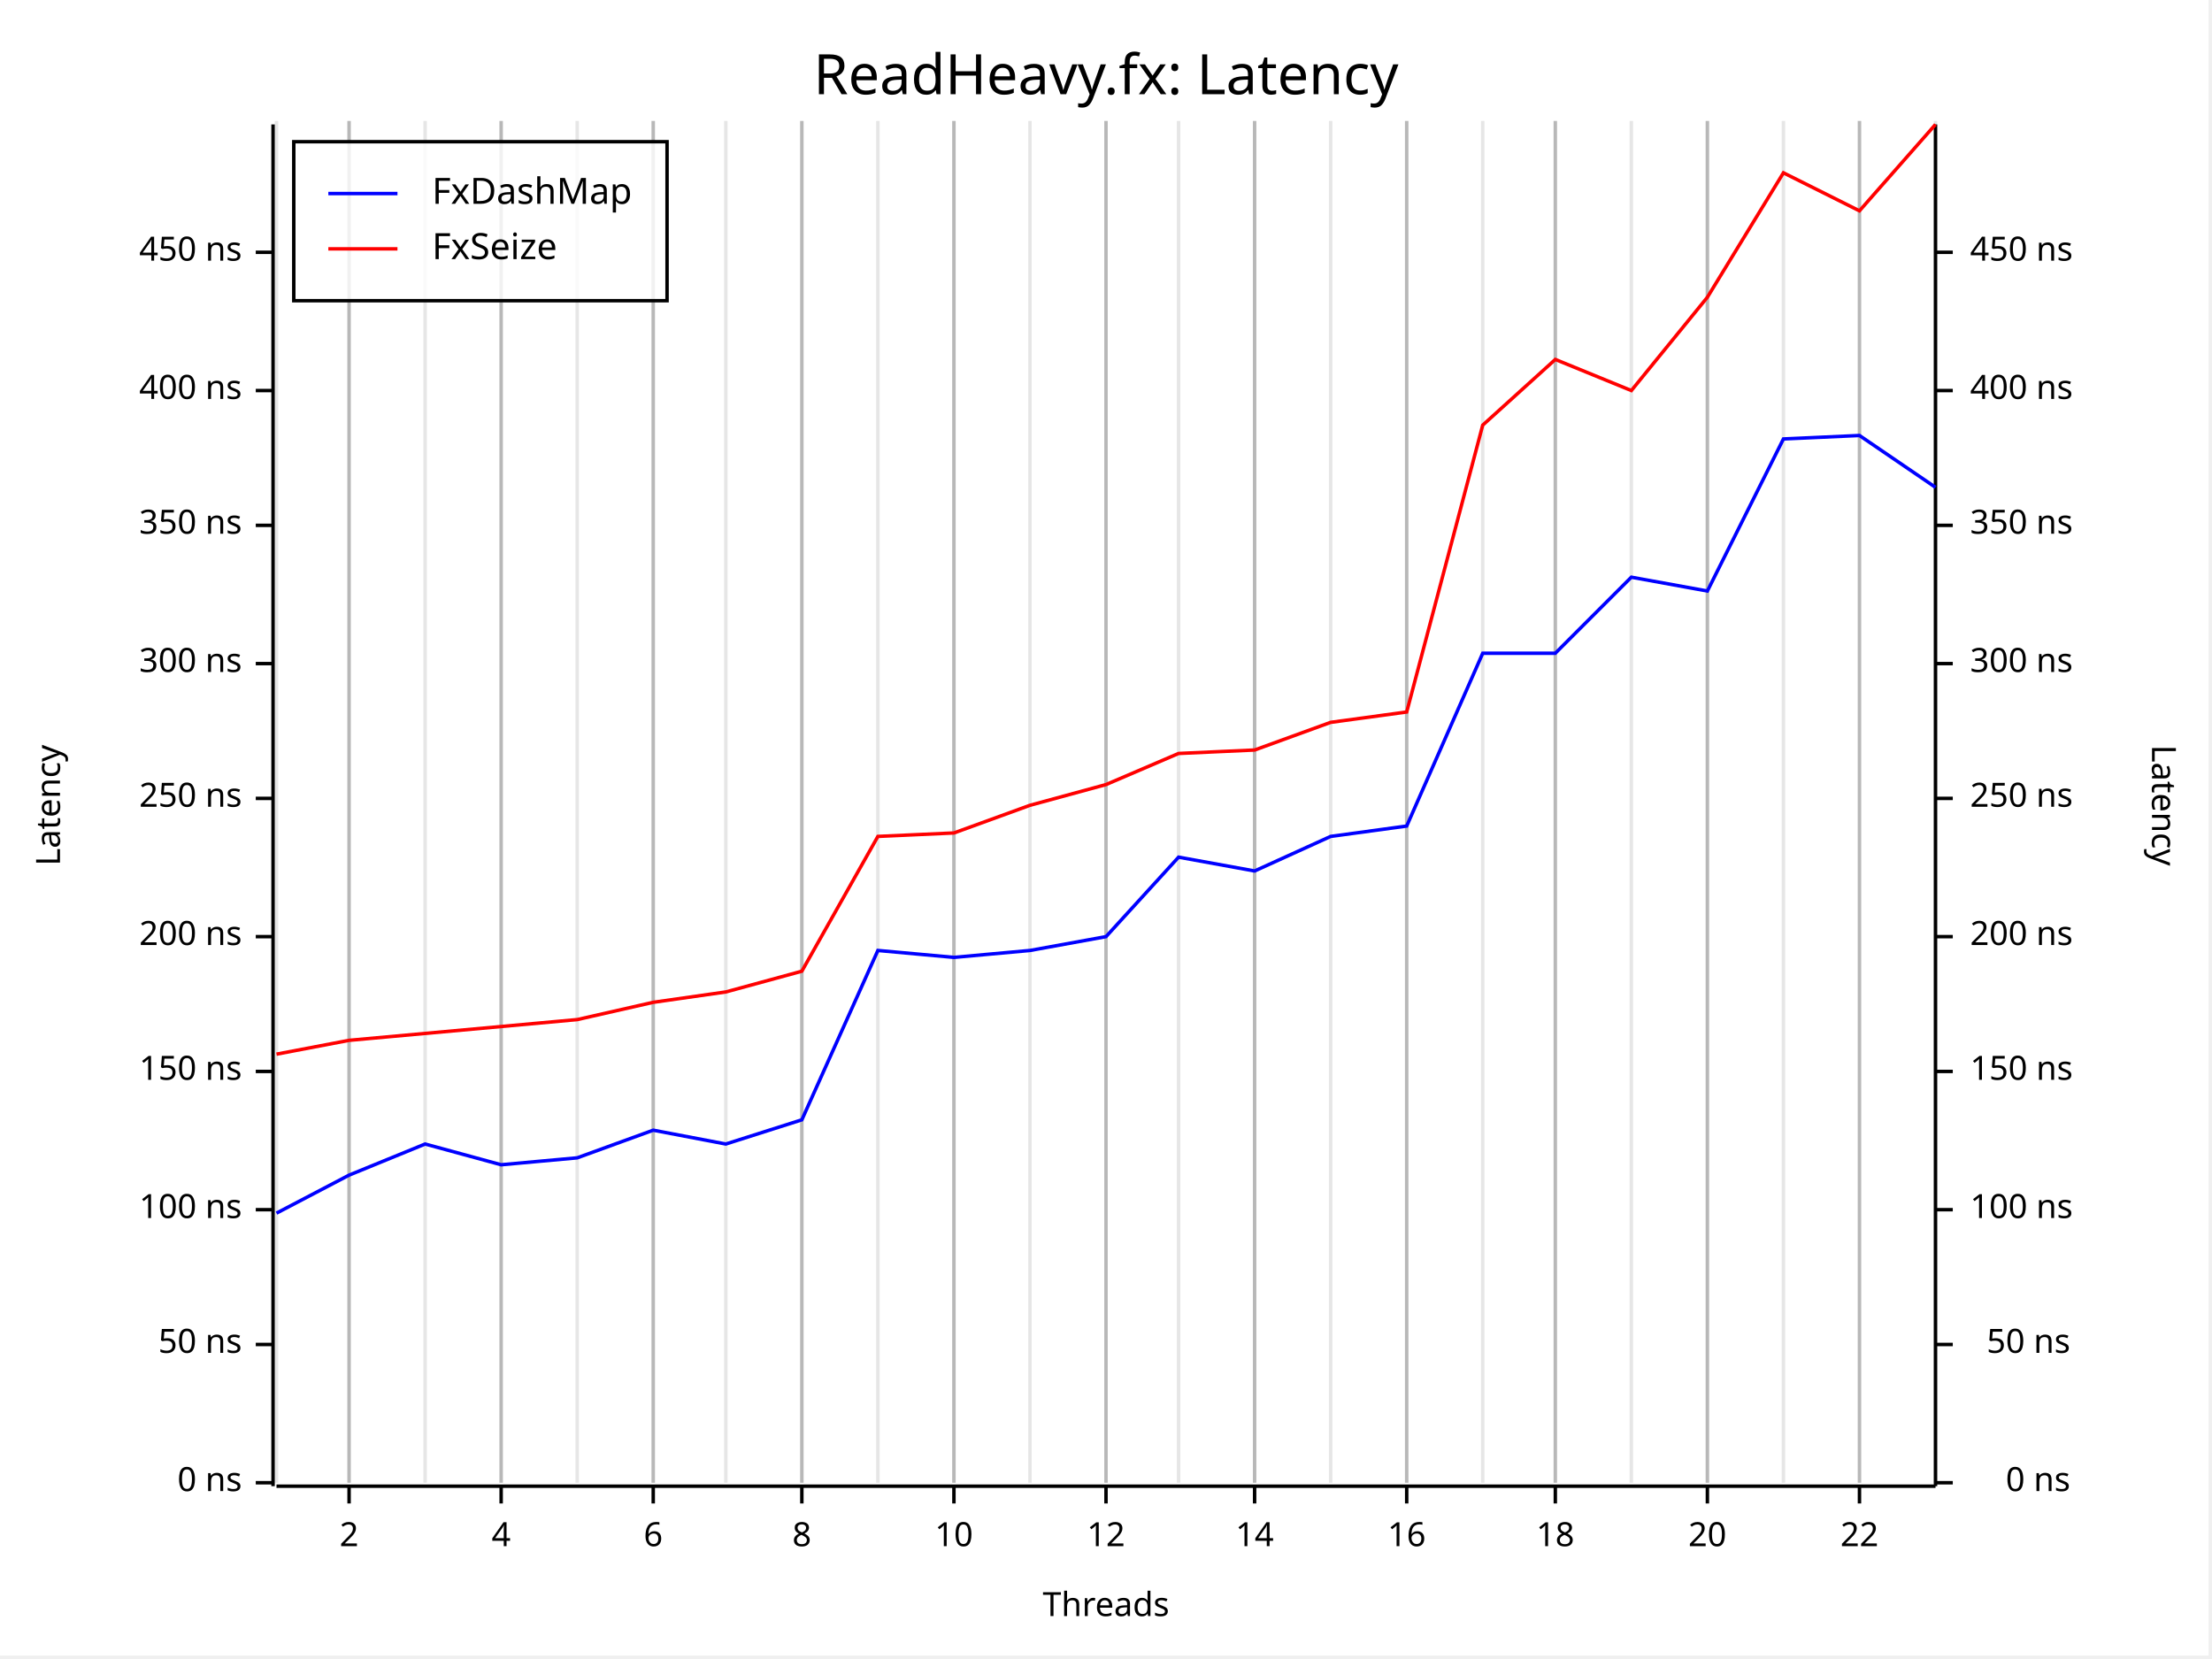
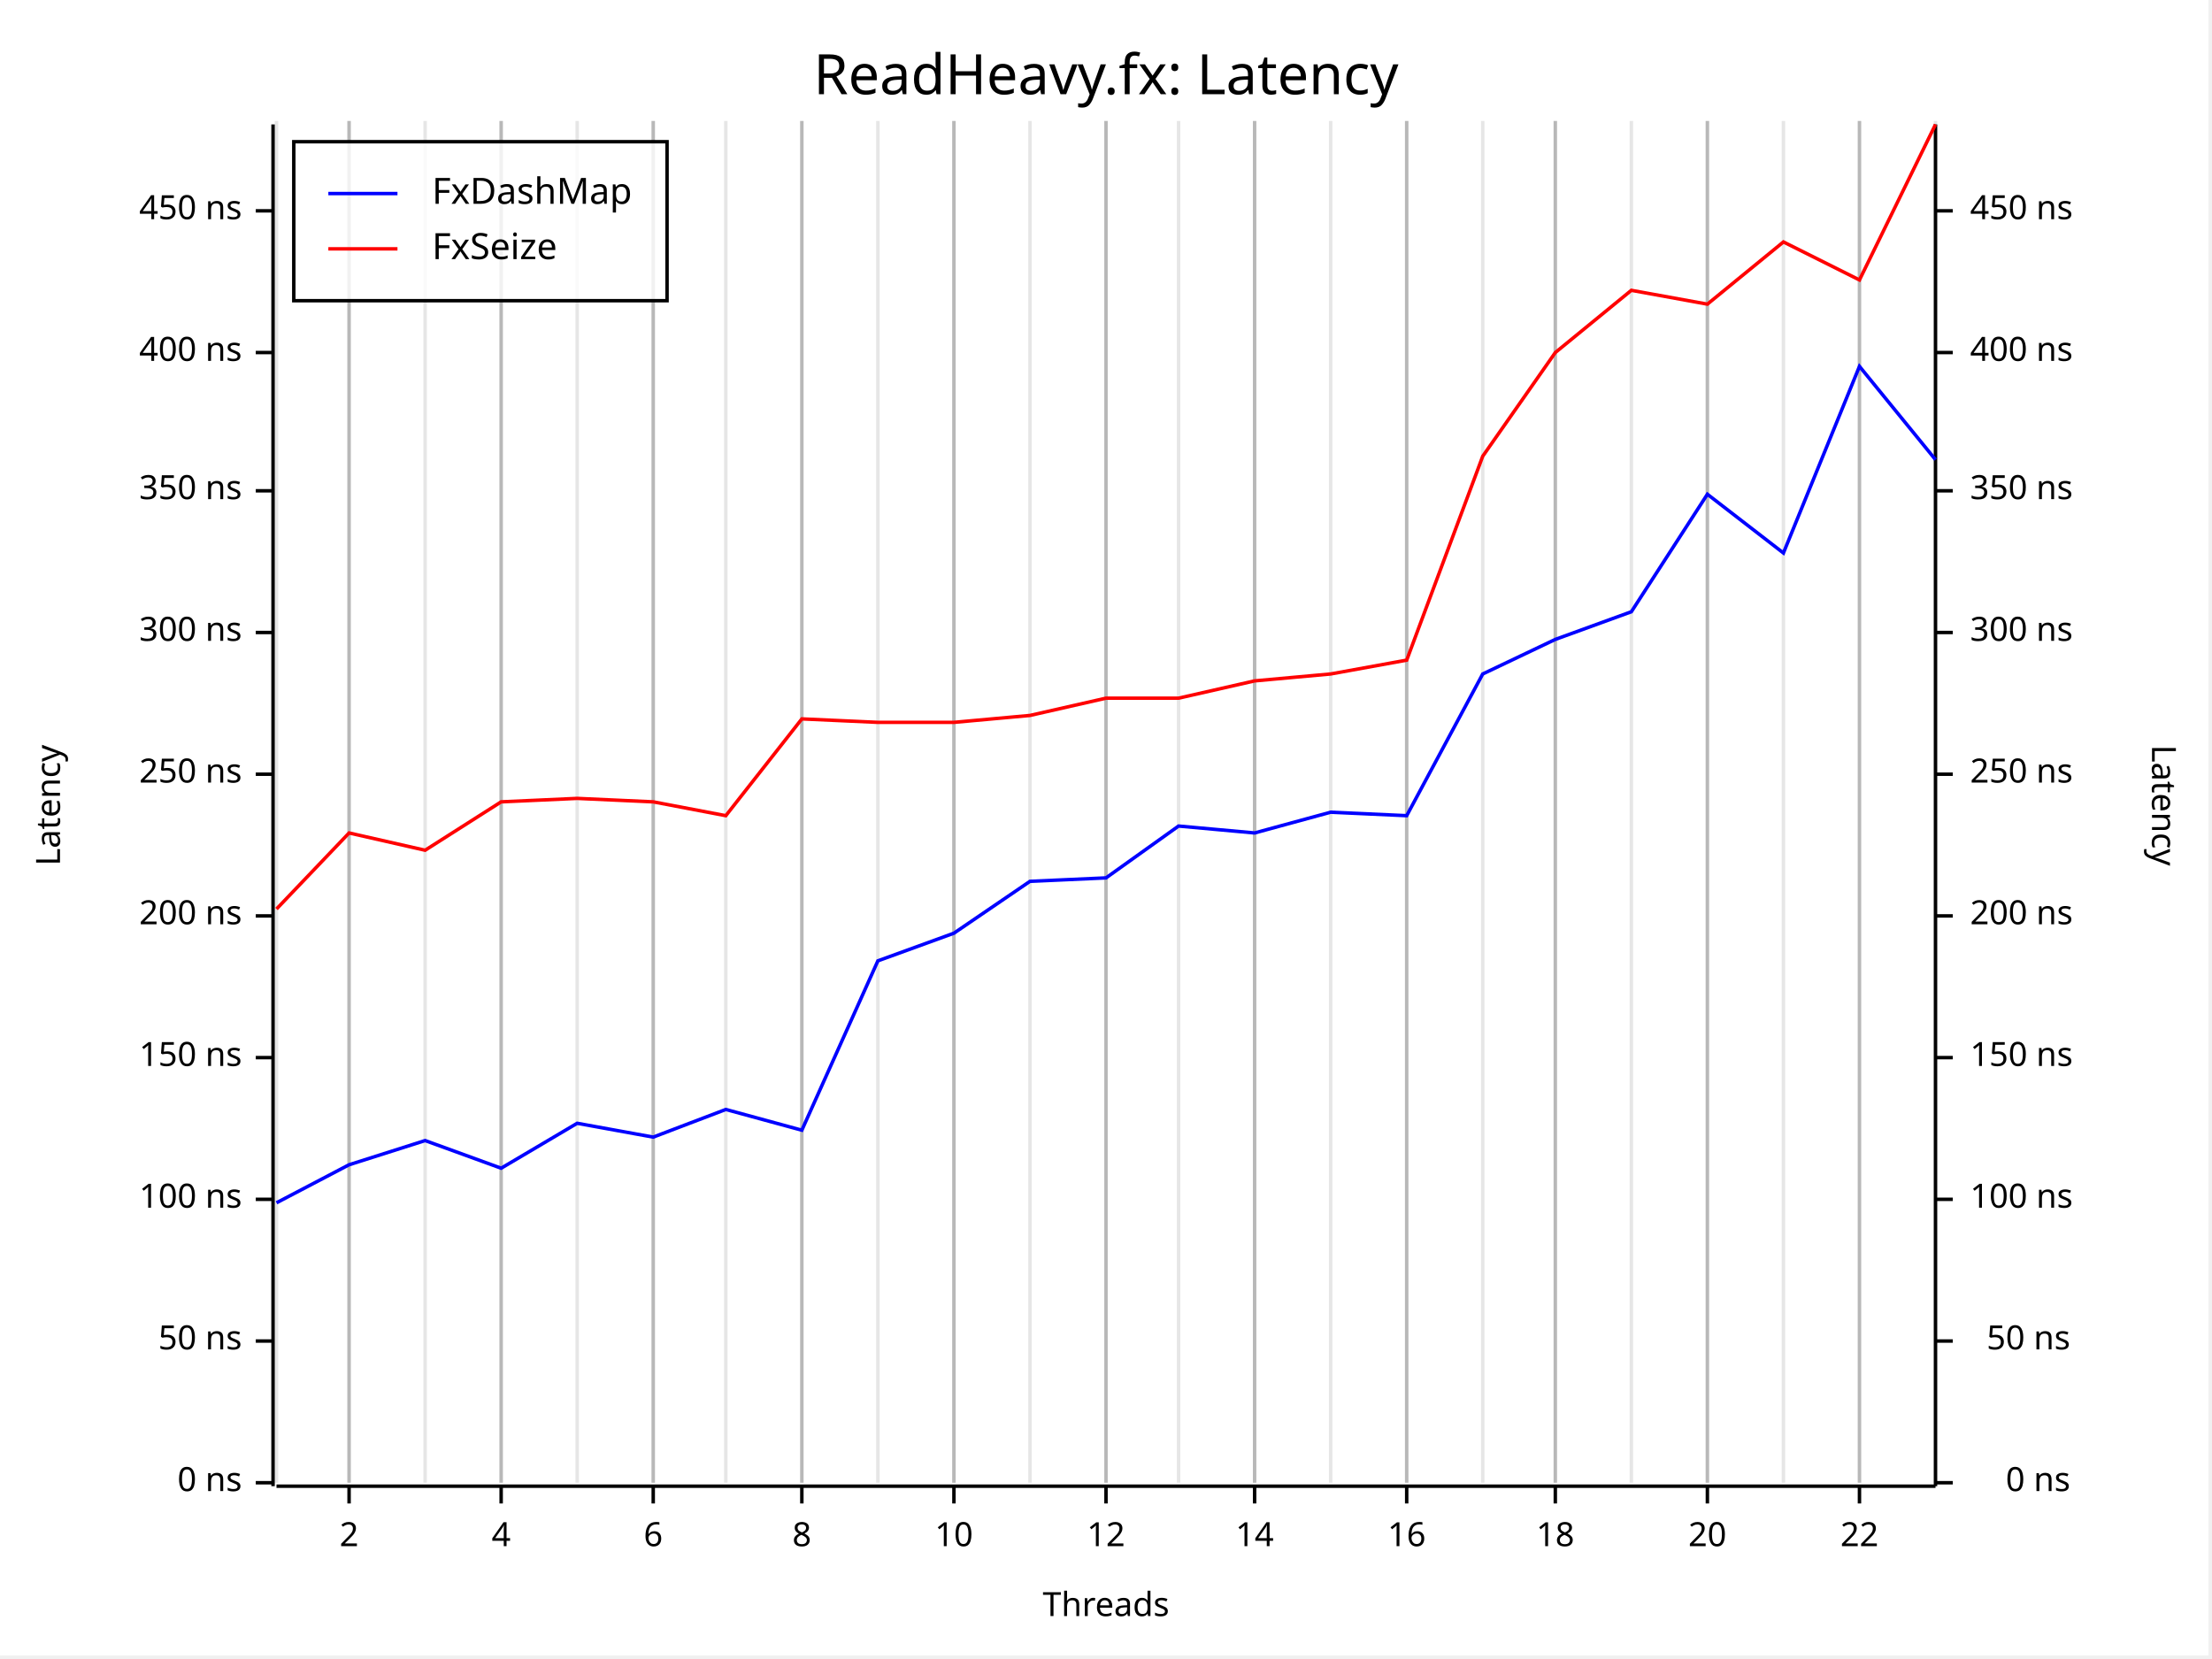
<svg xmlns="http://www.w3.org/2000/svg" width="640" height="480" viewBox="0 0 640 480">
  <rect x="0" y="0" width="639" height="479" opacity="1" fill="#FFFFFF" stroke="none" />
  <text x="320" y="15" dy="0.76em" text-anchor="middle" font-family="Fira Code" font-size="16.129" opacity="1" fill="#000000">
ReadHeavy.fx: Latency
</text>
  <line opacity="0.1" stroke="#000000" stroke-width="1" x1="80" y1="429" x2="80" y2="35" />
  <line opacity="0.1" stroke="#000000" stroke-width="1" x1="101" y1="429" x2="101" y2="35" />
  <line opacity="0.1" stroke="#000000" stroke-width="1" x1="123" y1="429" x2="123" y2="35" />
  <line opacity="0.1" stroke="#000000" stroke-width="1" x1="145" y1="429" x2="145" y2="35" />
  <line opacity="0.1" stroke="#000000" stroke-width="1" x1="167" y1="429" x2="167" y2="35" />
  <line opacity="0.1" stroke="#000000" stroke-width="1" x1="189" y1="429" x2="189" y2="35" />
  <line opacity="0.1" stroke="#000000" stroke-width="1" x1="210" y1="429" x2="210" y2="35" />
  <line opacity="0.1" stroke="#000000" stroke-width="1" x1="232" y1="429" x2="232" y2="35" />
  <line opacity="0.1" stroke="#000000" stroke-width="1" x1="254" y1="429" x2="254" y2="35" />
  <line opacity="0.1" stroke="#000000" stroke-width="1" x1="276" y1="429" x2="276" y2="35" />
  <line opacity="0.1" stroke="#000000" stroke-width="1" x1="298" y1="429" x2="298" y2="35" />
  <line opacity="0.1" stroke="#000000" stroke-width="1" x1="320" y1="429" x2="320" y2="35" />
  <line opacity="0.1" stroke="#000000" stroke-width="1" x1="341" y1="429" x2="341" y2="35" />
  <line opacity="0.1" stroke="#000000" stroke-width="1" x1="363" y1="429" x2="363" y2="35" />
  <line opacity="0.1" stroke="#000000" stroke-width="1" x1="385" y1="429" x2="385" y2="35" />
  <line opacity="0.1" stroke="#000000" stroke-width="1" x1="407" y1="429" x2="407" y2="35" />
  <line opacity="0.1" stroke="#000000" stroke-width="1" x1="429" y1="429" x2="429" y2="35" />
  <line opacity="0.1" stroke="#000000" stroke-width="1" x1="450" y1="429" x2="450" y2="35" />
  <line opacity="0.1" stroke="#000000" stroke-width="1" x1="472" y1="429" x2="472" y2="35" />
  <line opacity="0.1" stroke="#000000" stroke-width="1" x1="494" y1="429" x2="494" y2="35" />
  <line opacity="0.1" stroke="#000000" stroke-width="1" x1="516" y1="429" x2="516" y2="35" />
  <line opacity="0.1" stroke="#000000" stroke-width="1" x1="538" y1="429" x2="538" y2="35" />
  <line opacity="0.1" stroke="#000000" stroke-width="1" x1="560" y1="429" x2="560" y2="35" />
  <text x="10" y="233" dy="0.76em" text-anchor="middle" font-family="sans-serif" font-size="9.677" opacity="1" fill="#000000" transform="rotate(270, 10, 233)">
Latency
</text>
  <text x="320" y="470" dy="-0.5ex" text-anchor="middle" font-family="sans-serif" font-size="9.677" opacity="1" fill="#000000">
Threads
</text>
  <text x="630" y="233" dy="0.76em" text-anchor="middle" font-family="sans-serif" font-size="9.677" opacity="1" fill="#000000" transform="rotate(90, 630, 233)">
Latency
</text>
  <line opacity="0.2" stroke="#000000" stroke-width="1" x1="101" y1="429" x2="101" y2="35" />
  <line opacity="0.2" stroke="#000000" stroke-width="1" x1="145" y1="429" x2="145" y2="35" />
  <line opacity="0.2" stroke="#000000" stroke-width="1" x1="189" y1="429" x2="189" y2="35" />
  <line opacity="0.2" stroke="#000000" stroke-width="1" x1="232" y1="429" x2="232" y2="35" />
  <line opacity="0.2" stroke="#000000" stroke-width="1" x1="276" y1="429" x2="276" y2="35" />
  <line opacity="0.2" stroke="#000000" stroke-width="1" x1="320" y1="429" x2="320" y2="35" />
  <line opacity="0.2" stroke="#000000" stroke-width="1" x1="363" y1="429" x2="363" y2="35" />
  <line opacity="0.2" stroke="#000000" stroke-width="1" x1="407" y1="429" x2="407" y2="35" />
  <line opacity="0.2" stroke="#000000" stroke-width="1" x1="450" y1="429" x2="450" y2="35" />
  <line opacity="0.2" stroke="#000000" stroke-width="1" x1="494" y1="429" x2="494" y2="35" />
  <line opacity="0.2" stroke="#000000" stroke-width="1" x1="538" y1="429" x2="538" y2="35" />
  <polyline fill="none" opacity="1" stroke="#000000" stroke-width="1" points="79,36 79,430 " />
  <text x="70" y="429" dy="0.5ex" text-anchor="end" font-family="sans-serif" font-size="9.677" opacity="1" fill="#000000">
0 ns
</text>
  <polyline fill="none" opacity="1" stroke="#000000" stroke-width="1" points="74,429 79,429 " />
-   <text x="70" y="389" dy="0.5ex" text-anchor="end" font-family="sans-serif" font-size="9.677" opacity="1" fill="#000000">
+   <text x="70" y="388" dy="0.5ex" text-anchor="end" font-family="sans-serif" font-size="9.677" opacity="1" fill="#000000">
50 ns
</text>
-   <polyline fill="none" opacity="1" stroke="#000000" stroke-width="1" points="74,389 79,389 " />
-   <text x="70" y="350" dy="0.5ex" text-anchor="end" font-family="sans-serif" font-size="9.677" opacity="1" fill="#000000">
+   <polyline fill="none" opacity="1" stroke="#000000" stroke-width="1" points="74,388 79,388 " />
+   <text x="70" y="347" dy="0.5ex" text-anchor="end" font-family="sans-serif" font-size="9.677" opacity="1" fill="#000000">
100 ns
</text>
-   <polyline fill="none" opacity="1" stroke="#000000" stroke-width="1" points="74,350 79,350 " />
-   <text x="70" y="310" dy="0.5ex" text-anchor="end" font-family="sans-serif" font-size="9.677" opacity="1" fill="#000000">
+   <polyline fill="none" opacity="1" stroke="#000000" stroke-width="1" points="74,347 79,347 " />
+   <text x="70" y="306" dy="0.5ex" text-anchor="end" font-family="sans-serif" font-size="9.677" opacity="1" fill="#000000">
150 ns
</text>
-   <polyline fill="none" opacity="1" stroke="#000000" stroke-width="1" points="74,310 79,310 " />
-   <text x="70" y="271" dy="0.5ex" text-anchor="end" font-family="sans-serif" font-size="9.677" opacity="1" fill="#000000">
+   <polyline fill="none" opacity="1" stroke="#000000" stroke-width="1" points="74,306 79,306 " />
+   <text x="70" y="265" dy="0.5ex" text-anchor="end" font-family="sans-serif" font-size="9.677" opacity="1" fill="#000000">
200 ns
</text>
-   <polyline fill="none" opacity="1" stroke="#000000" stroke-width="1" points="74,271 79,271 " />
-   <text x="70" y="231" dy="0.5ex" text-anchor="end" font-family="sans-serif" font-size="9.677" opacity="1" fill="#000000">
+   <polyline fill="none" opacity="1" stroke="#000000" stroke-width="1" points="74,265 79,265 " />
+   <text x="70" y="224" dy="0.5ex" text-anchor="end" font-family="sans-serif" font-size="9.677" opacity="1" fill="#000000">
250 ns
</text>
-   <polyline fill="none" opacity="1" stroke="#000000" stroke-width="1" points="74,231 79,231 " />
-   <text x="70" y="192" dy="0.5ex" text-anchor="end" font-family="sans-serif" font-size="9.677" opacity="1" fill="#000000">
+   <polyline fill="none" opacity="1" stroke="#000000" stroke-width="1" points="74,224 79,224 " />
+   <text x="70" y="183" dy="0.5ex" text-anchor="end" font-family="sans-serif" font-size="9.677" opacity="1" fill="#000000">
300 ns
</text>
-   <polyline fill="none" opacity="1" stroke="#000000" stroke-width="1" points="74,192 79,192 " />
-   <text x="70" y="152" dy="0.5ex" text-anchor="end" font-family="sans-serif" font-size="9.677" opacity="1" fill="#000000">
+   <polyline fill="none" opacity="1" stroke="#000000" stroke-width="1" points="74,183 79,183 " />
+   <text x="70" y="142" dy="0.5ex" text-anchor="end" font-family="sans-serif" font-size="9.677" opacity="1" fill="#000000">
350 ns
</text>
-   <polyline fill="none" opacity="1" stroke="#000000" stroke-width="1" points="74,152 79,152 " />
-   <text x="70" y="113" dy="0.5ex" text-anchor="end" font-family="sans-serif" font-size="9.677" opacity="1" fill="#000000">
+   <polyline fill="none" opacity="1" stroke="#000000" stroke-width="1" points="74,142 79,142 " />
+   <text x="70" y="102" dy="0.5ex" text-anchor="end" font-family="sans-serif" font-size="9.677" opacity="1" fill="#000000">
400 ns
</text>
-   <polyline fill="none" opacity="1" stroke="#000000" stroke-width="1" points="74,113 79,113 " />
-   <text x="70" y="73" dy="0.5ex" text-anchor="end" font-family="sans-serif" font-size="9.677" opacity="1" fill="#000000">
+   <polyline fill="none" opacity="1" stroke="#000000" stroke-width="1" points="74,102 79,102 " />
+   <text x="70" y="61" dy="0.5ex" text-anchor="end" font-family="sans-serif" font-size="9.677" opacity="1" fill="#000000">
450 ns
</text>
-   <polyline fill="none" opacity="1" stroke="#000000" stroke-width="1" points="74,73 79,73 " />
+   <polyline fill="none" opacity="1" stroke="#000000" stroke-width="1" points="74,61 79,61 " />
  <polyline fill="none" opacity="1" stroke="#000000" stroke-width="1" points="80,430 560,430 " />
  <text x="101" y="440" dy="0.76em" text-anchor="middle" font-family="sans-serif" font-size="9.677" opacity="1" fill="#000000">
2
</text>
  <polyline fill="none" opacity="1" stroke="#000000" stroke-width="1" points="101,430 101,435 " />
  <text x="145" y="440" dy="0.76em" text-anchor="middle" font-family="sans-serif" font-size="9.677" opacity="1" fill="#000000">
4
</text>
  <polyline fill="none" opacity="1" stroke="#000000" stroke-width="1" points="145,430 145,435 " />
  <text x="189" y="440" dy="0.76em" text-anchor="middle" font-family="sans-serif" font-size="9.677" opacity="1" fill="#000000">
6
</text>
  <polyline fill="none" opacity="1" stroke="#000000" stroke-width="1" points="189,430 189,435 " />
  <text x="232" y="440" dy="0.76em" text-anchor="middle" font-family="sans-serif" font-size="9.677" opacity="1" fill="#000000">
8
</text>
  <polyline fill="none" opacity="1" stroke="#000000" stroke-width="1" points="232,430 232,435 " />
  <text x="276" y="440" dy="0.76em" text-anchor="middle" font-family="sans-serif" font-size="9.677" opacity="1" fill="#000000">
10
</text>
  <polyline fill="none" opacity="1" stroke="#000000" stroke-width="1" points="276,430 276,435 " />
  <text x="320" y="440" dy="0.76em" text-anchor="middle" font-family="sans-serif" font-size="9.677" opacity="1" fill="#000000">
12
</text>
  <polyline fill="none" opacity="1" stroke="#000000" stroke-width="1" points="320,430 320,435 " />
  <text x="363" y="440" dy="0.76em" text-anchor="middle" font-family="sans-serif" font-size="9.677" opacity="1" fill="#000000">
14
</text>
  <polyline fill="none" opacity="1" stroke="#000000" stroke-width="1" points="363,430 363,435 " />
  <text x="407" y="440" dy="0.76em" text-anchor="middle" font-family="sans-serif" font-size="9.677" opacity="1" fill="#000000">
16
</text>
  <polyline fill="none" opacity="1" stroke="#000000" stroke-width="1" points="407,430 407,435 " />
  <text x="450" y="440" dy="0.76em" text-anchor="middle" font-family="sans-serif" font-size="9.677" opacity="1" fill="#000000">
18
</text>
  <polyline fill="none" opacity="1" stroke="#000000" stroke-width="1" points="450,430 450,435 " />
  <text x="494" y="440" dy="0.76em" text-anchor="middle" font-family="sans-serif" font-size="9.677" opacity="1" fill="#000000">
20
</text>
  <polyline fill="none" opacity="1" stroke="#000000" stroke-width="1" points="494,430 494,435 " />
  <text x="538" y="440" dy="0.76em" text-anchor="middle" font-family="sans-serif" font-size="9.677" opacity="1" fill="#000000">
22
</text>
  <polyline fill="none" opacity="1" stroke="#000000" stroke-width="1" points="538,430 538,435 " />
  <polyline fill="none" opacity="1" stroke="#000000" stroke-width="1" points="560,36 560,430 " />
  <text x="599" y="429" dy="0.5ex" text-anchor="end" font-family="sans-serif" font-size="9.677" opacity="1" fill="#000000">
0 ns
</text>
  <polyline fill="none" opacity="1" stroke="#000000" stroke-width="1" points="560,429 565,429 " />
-   <text x="599" y="389" dy="0.5ex" text-anchor="end" font-family="sans-serif" font-size="9.677" opacity="1" fill="#000000">
+   <text x="599" y="388" dy="0.5ex" text-anchor="end" font-family="sans-serif" font-size="9.677" opacity="1" fill="#000000">
50 ns
</text>
-   <polyline fill="none" opacity="1" stroke="#000000" stroke-width="1" points="560,389 565,389 " />
-   <text x="570" y="350" dy="0.5ex" text-anchor="start" font-family="sans-serif" font-size="9.677" opacity="1" fill="#000000">
+   <polyline fill="none" opacity="1" stroke="#000000" stroke-width="1" points="560,388 565,388 " />
+   <text x="570" y="347" dy="0.5ex" text-anchor="start" font-family="sans-serif" font-size="9.677" opacity="1" fill="#000000">
100 ns
</text>
-   <polyline fill="none" opacity="1" stroke="#000000" stroke-width="1" points="560,350 565,350 " />
-   <text x="570" y="310" dy="0.5ex" text-anchor="start" font-family="sans-serif" font-size="9.677" opacity="1" fill="#000000">
+   <polyline fill="none" opacity="1" stroke="#000000" stroke-width="1" points="560,347 565,347 " />
+   <text x="570" y="306" dy="0.5ex" text-anchor="start" font-family="sans-serif" font-size="9.677" opacity="1" fill="#000000">
150 ns
</text>
-   <polyline fill="none" opacity="1" stroke="#000000" stroke-width="1" points="560,310 565,310 " />
-   <text x="570" y="271" dy="0.5ex" text-anchor="start" font-family="sans-serif" font-size="9.677" opacity="1" fill="#000000">
+   <polyline fill="none" opacity="1" stroke="#000000" stroke-width="1" points="560,306 565,306 " />
+   <text x="570" y="265" dy="0.5ex" text-anchor="start" font-family="sans-serif" font-size="9.677" opacity="1" fill="#000000">
200 ns
</text>
-   <polyline fill="none" opacity="1" stroke="#000000" stroke-width="1" points="560,271 565,271 " />
-   <text x="570" y="231" dy="0.5ex" text-anchor="start" font-family="sans-serif" font-size="9.677" opacity="1" fill="#000000">
+   <polyline fill="none" opacity="1" stroke="#000000" stroke-width="1" points="560,265 565,265 " />
+   <text x="570" y="224" dy="0.5ex" text-anchor="start" font-family="sans-serif" font-size="9.677" opacity="1" fill="#000000">
250 ns
</text>
-   <polyline fill="none" opacity="1" stroke="#000000" stroke-width="1" points="560,231 565,231 " />
-   <text x="570" y="192" dy="0.5ex" text-anchor="start" font-family="sans-serif" font-size="9.677" opacity="1" fill="#000000">
+   <polyline fill="none" opacity="1" stroke="#000000" stroke-width="1" points="560,224 565,224 " />
+   <text x="570" y="183" dy="0.5ex" text-anchor="start" font-family="sans-serif" font-size="9.677" opacity="1" fill="#000000">
300 ns
</text>
-   <polyline fill="none" opacity="1" stroke="#000000" stroke-width="1" points="560,192 565,192 " />
-   <text x="570" y="152" dy="0.5ex" text-anchor="start" font-family="sans-serif" font-size="9.677" opacity="1" fill="#000000">
+   <polyline fill="none" opacity="1" stroke="#000000" stroke-width="1" points="560,183 565,183 " />
+   <text x="570" y="142" dy="0.5ex" text-anchor="start" font-family="sans-serif" font-size="9.677" opacity="1" fill="#000000">
350 ns
</text>
-   <polyline fill="none" opacity="1" stroke="#000000" stroke-width="1" points="560,152 565,152 " />
-   <text x="570" y="113" dy="0.5ex" text-anchor="start" font-family="sans-serif" font-size="9.677" opacity="1" fill="#000000">
+   <polyline fill="none" opacity="1" stroke="#000000" stroke-width="1" points="560,142 565,142 " />
+   <text x="570" y="102" dy="0.5ex" text-anchor="start" font-family="sans-serif" font-size="9.677" opacity="1" fill="#000000">
400 ns
</text>
-   <polyline fill="none" opacity="1" stroke="#000000" stroke-width="1" points="560,113 565,113 " />
-   <text x="570" y="73" dy="0.5ex" text-anchor="start" font-family="sans-serif" font-size="9.677" opacity="1" fill="#000000">
+   <polyline fill="none" opacity="1" stroke="#000000" stroke-width="1" points="560,102 565,102 " />
+   <text x="570" y="61" dy="0.5ex" text-anchor="start" font-family="sans-serif" font-size="9.677" opacity="1" fill="#000000">
450 ns
</text>
-   <polyline fill="none" opacity="1" stroke="#000000" stroke-width="1" points="560,73 565,73 " />
-   <polyline fill="none" opacity="1" stroke="#0000FF" stroke-width="1" points="80,351 101,340 123,331 145,337 167,335 189,327 210,331 232,324 254,275 276,277 298,275 320,271 341,248 363,252 385,242 407,239 429,189 450,189 472,167 494,171 516,127 538,126 560,141 " />
-   <polyline fill="none" opacity="1" stroke="#FF0000" stroke-width="1" points="80,305 101,301 123,299 145,297 167,295 189,290 210,287 232,281 254,242 276,241 298,233 320,227 341,218 363,217 385,209 407,206 429,123 450,104 472,113 494,86 516,50 538,61 560,36 " />
+   <polyline fill="none" opacity="1" stroke="#000000" stroke-width="1" points="560,61 565,61 " />
+   <polyline fill="none" opacity="1" stroke="#0000FF" stroke-width="1" points="80,348 101,337 123,330 145,338 167,325 189,329 210,321 232,327 254,278 276,270 298,255 320,254 341,239 363,241 385,235 407,236 429,195 450,185 472,177 494,143 516,160 538,106 560,133 " />
+   <polyline fill="none" opacity="1" stroke="#FF0000" stroke-width="1" points="80,263 101,241 123,246 145,232 167,231 189,232 210,236 232,208 254,209 276,209 298,207 320,202 341,202 363,197 385,195 407,191 429,132 450,102 472,84 494,88 516,70 538,81 560,36 " />
  <rect x="85" y="41" width="108" height="46" opacity="0.8" fill="#FFFFFF" stroke="none" />
  <rect x="85" y="41" width="108" height="46" opacity="1" fill="none" stroke="#000000" />
  <text x="125" y="51" dy="0.76em" text-anchor="start" font-family="Fira Code" font-size="10.484" opacity="1" fill="#000000">
FxDashMap
</text>
  <text x="125" y="67" dy="0.76em" text-anchor="start" font-family="Fira Code" font-size="10.484" opacity="1" fill="#000000">
FxSeize
</text>
  <polyline fill="none" opacity="1" stroke="#0000FF" stroke-width="1" points="95,56 115,56 " />
  <polyline fill="none" opacity="1" stroke="#FF0000" stroke-width="1" points="95,72 115,72 " />
</svg>
